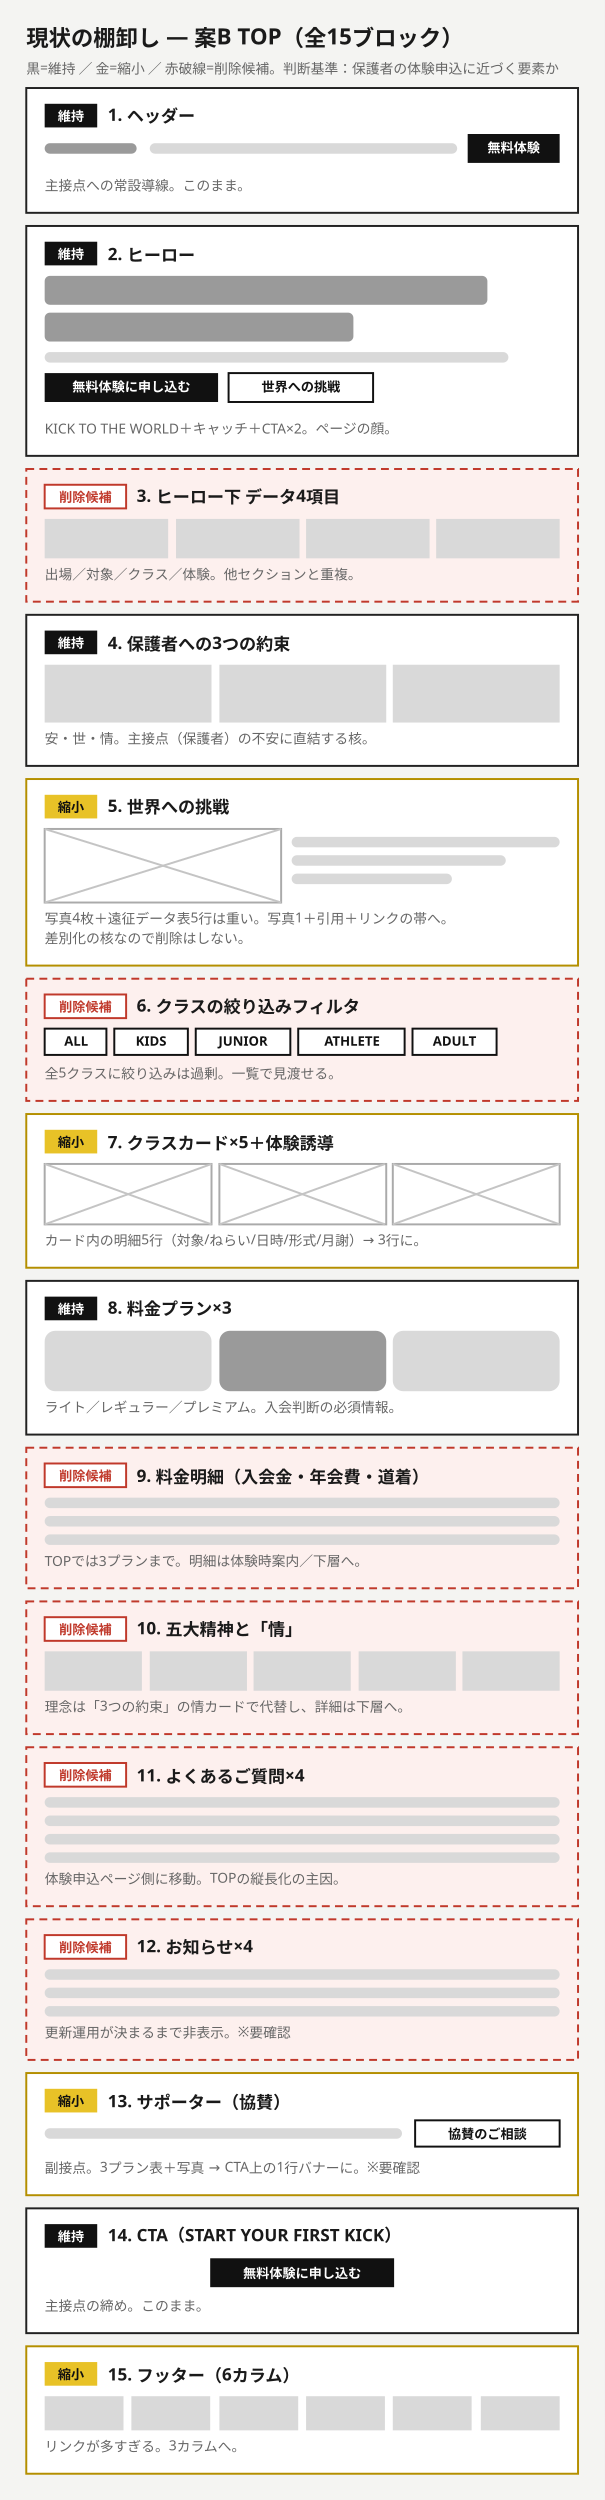
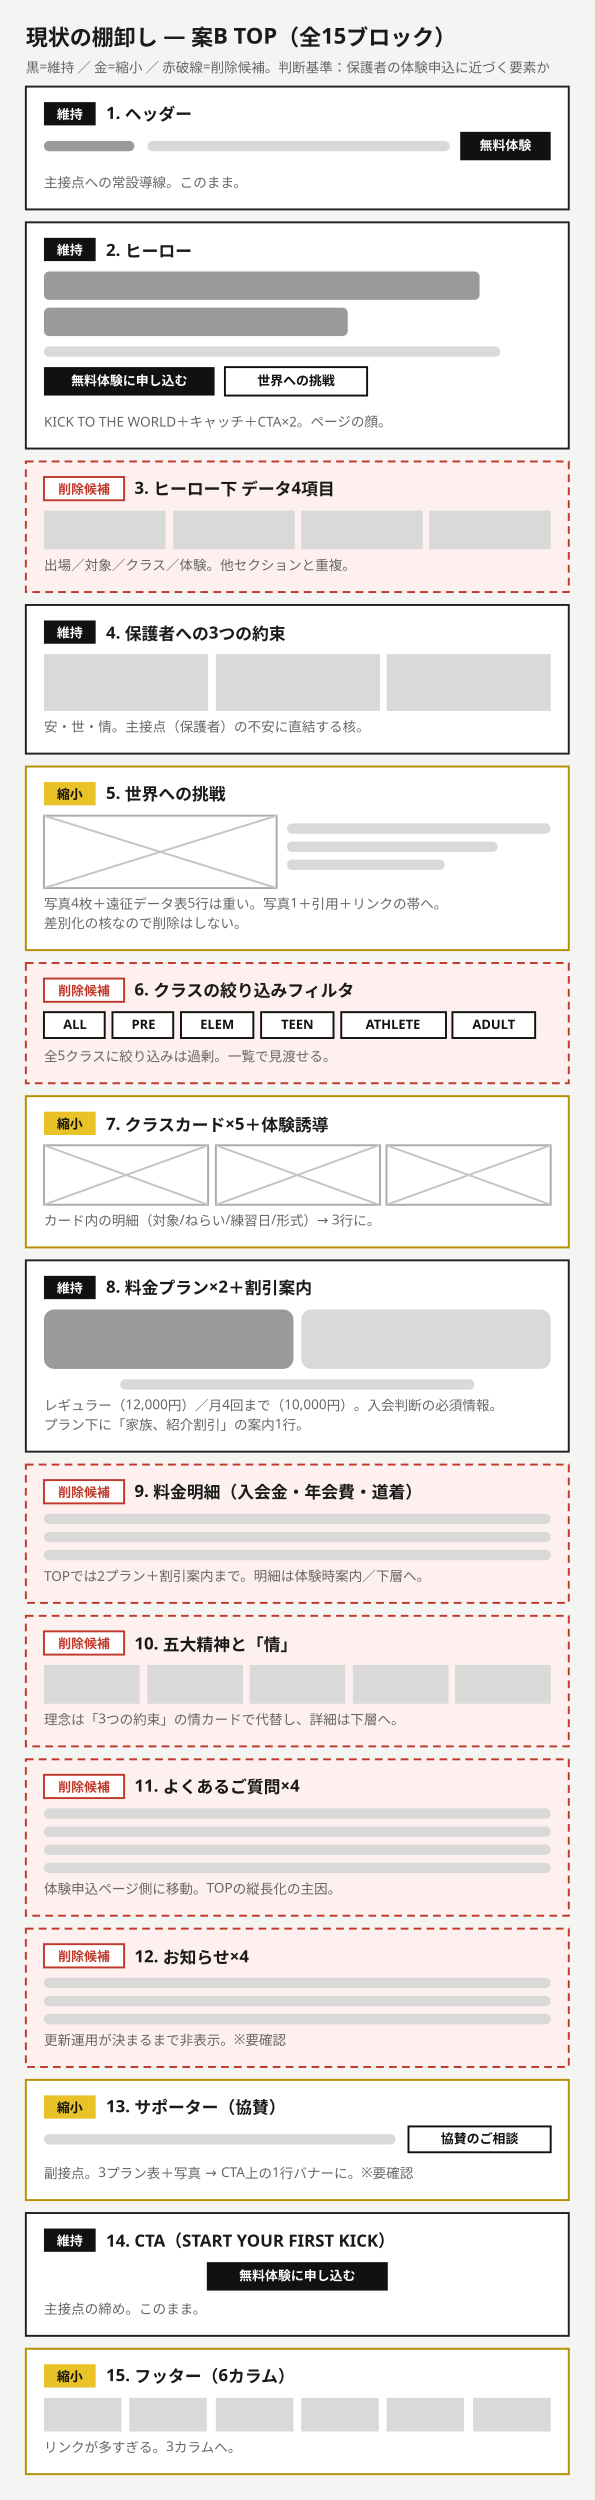
- <svg xmlns="http://www.w3.org/2000/svg" width="460" height="1903" viewBox="0 0 460 1903">
-   <rect id="背景" width="460" height="1903" fill="#f4f4f2" />
+ <svg xmlns="http://www.w3.org/2000/svg" width="460" height="1934" viewBox="0 0 460 1934">
+   <rect id="背景" width="460" height="1934" fill="#f4f4f2" />
  <g id="タイトル">
    <text x="20" y="35" font-family="Hiragino Kaku Gothic ProN, Noto Sans JP, sans-serif" font-size="17" font-weight="700" fill="#1a1a1a" text-anchor="start">現状の棚卸し — 案B TOP（全15ブロック）</text>
    <text x="20" y="56" font-family="Hiragino Kaku Gothic ProN, Noto Sans JP, sans-serif" font-size="10.5" font-weight="400" fill="#666666" text-anchor="start">黒=維持 ／ 金=縮小 ／ 赤破線=削除候補。判断基準：保護者の体験申込に近づく要素か</text>
  </g>
  <g id="1. ヘッダー">
    <rect x="20" y="67" width="420" height="95" fill="#ffffff" stroke="#222222" stroke-width="1.5" />
    <rect x="34" y="79" width="40" height="18" rx="0" fill="#111111" />
    <text x="54" y="92" font-family="Hiragino Kaku Gothic ProN, Noto Sans JP, sans-serif" font-size="10" font-weight="700" fill="#ffffff" text-anchor="middle">維持</text>
    <text x="82" y="92" font-family="Hiragino Kaku Gothic ProN, Noto Sans JP, sans-serif" font-size="13" font-weight="700" fill="#1a1a1a" text-anchor="start">1. ヘッダー</text>
    <rect x="34" y="109" width="70" height="8" rx="4" fill="#9a9a9a" />
    <rect x="114" y="109" width="234" height="8" rx="4" fill="#d9d9d9" />
    <rect x="356" y="102" width="70" height="22" rx="0" fill="#111111" />
    <text x="391" y="116" font-family="Hiragino Kaku Gothic ProN, Noto Sans JP, sans-serif" font-size="10" font-weight="700" fill="#ffffff" text-anchor="middle">無料体験</text>
    <text x="34" y="145" font-family="Hiragino Kaku Gothic ProN, Noto Sans JP, sans-serif" font-size="10.5" font-weight="400" fill="#666666" text-anchor="start">主接点への常設導線。このまま。</text>
  </g>
  <g id="2. ヒーロー">
    <rect x="20" y="172" width="420" height="175" fill="#ffffff" stroke="#222222" stroke-width="1.5" />
    <rect x="34" y="184" width="40" height="18" rx="0" fill="#111111" />
    <text x="54" y="197" font-family="Hiragino Kaku Gothic ProN, Noto Sans JP, sans-serif" font-size="10" font-weight="700" fill="#ffffff" text-anchor="middle">維持</text>
    <text x="82" y="198" font-family="Hiragino Kaku Gothic ProN, Noto Sans JP, sans-serif" font-size="13" font-weight="700" fill="#1a1a1a" text-anchor="start">2. ヒーロー</text>
    <rect x="34" y="210" width="337" height="22" rx="4" fill="#9a9a9a" />
    <rect x="34" y="238" width="235" height="22" rx="4" fill="#9a9a9a" />
    <rect x="34" y="268" width="353" height="8" rx="4" fill="#d9d9d9" />
    <rect x="34" y="284" width="132" height="22" rx="0" fill="#111111" />
    <text x="100" y="298" font-family="Hiragino Kaku Gothic ProN, Noto Sans JP, sans-serif" font-size="10" font-weight="700" fill="#ffffff" text-anchor="middle">無料体験に申し込む</text>
    <rect x="174" y="284" width="110" height="22" rx="0" fill="#ffffff" stroke="#111111" stroke-width="1.5" />
    <text x="229" y="298" font-family="Hiragino Kaku Gothic ProN, Noto Sans JP, sans-serif" font-size="10" font-weight="700" fill="#111111" text-anchor="middle">世界への挑戦</text>
    <text x="34" y="330" font-family="Hiragino Kaku Gothic ProN, Noto Sans JP, sans-serif" font-size="10.5" font-weight="400" fill="#666666" text-anchor="start">KICK TO THE WORLD＋キャッチ＋CTA×2。ページの顔。</text>
  </g>
  <g id="3. ヒーロー下 データ4項目">
    <rect x="20" y="357" width="420" height="101" fill="#fdf0ee" stroke="#c0392b" stroke-width="1.5" stroke-dasharray="6 4" />
    <rect x="34" y="369" width="62" height="18" rx="0" fill="#ffffff" stroke="#c0392b" stroke-width="1.5" />
    <text x="65" y="382" font-family="Hiragino Kaku Gothic ProN, Noto Sans JP, sans-serif" font-size="10" font-weight="700" fill="#c0392b" text-anchor="middle">削除候補</text>
    <text x="104" y="382" font-family="Hiragino Kaku Gothic ProN, Noto Sans JP, sans-serif" font-size="13" font-weight="700" fill="#1a1a1a" text-anchor="start">3. ヒーロー下 データ4項目</text>
    <rect x="34" y="395" width="94" height="30" rx="0" fill="#d9d9d9" />
    <rect x="134" y="395" width="94" height="30" rx="0" fill="#d9d9d9" />
    <rect x="233" y="395" width="94" height="30" rx="0" fill="#d9d9d9" />
    <rect x="332" y="395" width="94" height="30" rx="0" fill="#d9d9d9" />
    <text x="34" y="441" font-family="Hiragino Kaku Gothic ProN, Noto Sans JP, sans-serif" font-size="10.5" font-weight="400" fill="#666666" text-anchor="start">出場／対象／クラス／体験。他セクションと重複。</text>
  </g>
  <g id="4. 保護者への3つの約束">
    <rect x="20" y="468" width="420" height="115" fill="#ffffff" stroke="#222222" stroke-width="1.5" />
    <rect x="34" y="480" width="40" height="18" rx="0" fill="#111111" />
    <text x="54" y="493" font-family="Hiragino Kaku Gothic ProN, Noto Sans JP, sans-serif" font-size="10" font-weight="700" fill="#ffffff" text-anchor="middle">維持</text>
    <text x="82" y="494" font-family="Hiragino Kaku Gothic ProN, Noto Sans JP, sans-serif" font-size="13" font-weight="700" fill="#1a1a1a" text-anchor="start">4. 保護者への3つの約束</text>
    <rect x="34" y="506" width="127" height="44" rx="0" fill="#d9d9d9" />
    <rect x="167" y="506" width="127" height="44" rx="0" fill="#d9d9d9" />
    <rect x="299" y="506" width="127" height="44" rx="0" fill="#d9d9d9" />
    <text x="34" y="566" font-family="Hiragino Kaku Gothic ProN, Noto Sans JP, sans-serif" font-size="10.5" font-weight="400" fill="#666666" text-anchor="start">安・世・情。主接点（保護者）の不安に直結する核。</text>
  </g>
  <g id="5. 世界への挑戦">
    <rect x="20" y="593" width="420" height="142" fill="#ffffff" stroke="#b48f00" stroke-width="1.5" />
    <rect x="34" y="605" width="40" height="18" rx="0" fill="#e8c227" />
    <text x="54" y="618" font-family="Hiragino Kaku Gothic ProN, Noto Sans JP, sans-serif" font-size="10" font-weight="700" fill="#111111" text-anchor="middle">縮小</text>
    <text x="82" y="618" font-family="Hiragino Kaku Gothic ProN, Noto Sans JP, sans-serif" font-size="13" font-weight="700" fill="#1a1a1a" text-anchor="start">5. 世界への挑戦</text>
    <rect x="34" y="631" width="180" height="56" rx="0" fill="#ffffff" stroke="#aaaaaa" stroke-width="1.5" />
    <line x1="34" y1="631" x2="214" y2="687" stroke="#c4c4c4" stroke-width="1.5" />
    <line x1="214" y1="631" x2="34" y2="687" stroke="#c4c4c4" stroke-width="1.5" />
    <rect x="222" y="637" width="204" height="8" rx="4" fill="#d9d9d9" />
    <rect x="222" y="651" width="163" height="8" rx="4" fill="#d9d9d9" />
    <rect x="222" y="665" width="122" height="8" rx="4" fill="#d9d9d9" />
    <text x="34" y="703" font-family="Hiragino Kaku Gothic ProN, Noto Sans JP, sans-serif" font-size="10.5" font-weight="400" fill="#666666" text-anchor="start">写真4枚＋遠征データ表5行は重い。写真1＋引用＋リンクの帯へ。</text>
    <text x="34" y="718" font-family="Hiragino Kaku Gothic ProN, Noto Sans JP, sans-serif" font-size="10.5" font-weight="400" fill="#666666" text-anchor="start">差別化の核なので削除はしない。</text>
  </g>
  <g id="6. クラスの絞り込みフィルタ">
    <rect x="20" y="745" width="420" height="93" fill="#fdf0ee" stroke="#c0392b" stroke-width="1.5" stroke-dasharray="6 4" />
    <rect x="34" y="757" width="62" height="18" rx="0" fill="#ffffff" stroke="#c0392b" stroke-width="1.5" />
    <text x="65" y="770" font-family="Hiragino Kaku Gothic ProN, Noto Sans JP, sans-serif" font-size="10" font-weight="700" fill="#c0392b" text-anchor="middle">削除候補</text>
    <text x="104" y="770" font-family="Hiragino Kaku Gothic ProN, Noto Sans JP, sans-serif" font-size="13" font-weight="700" fill="#1a1a1a" text-anchor="start">6. クラスの絞り込みフィルタ</text>
    <rect x="34" y="783" width="47" height="20" rx="0" fill="#ffffff" stroke="#111111" stroke-width="1.5" />
    <text x="58" y="796" font-family="Hiragino Kaku Gothic ProN, Noto Sans JP, sans-serif" font-size="10" font-weight="700" fill="#111111" text-anchor="middle">ALL</text>
-     <rect x="87" y="783" width="56" height="20" rx="0" fill="#ffffff" stroke="#111111" stroke-width="1.5" />
-     <text x="115" y="796" font-family="Hiragino Kaku Gothic ProN, Noto Sans JP, sans-serif" font-size="10" font-weight="700" fill="#111111" text-anchor="middle">KIDS</text>
-     <rect x="149" y="783" width="72" height="20" rx="0" fill="#ffffff" stroke="#111111" stroke-width="1.5" />
-     <text x="185" y="796" font-family="Hiragino Kaku Gothic ProN, Noto Sans JP, sans-serif" font-size="10" font-weight="700" fill="#111111" text-anchor="middle">JUNIOR</text>
-     <rect x="227" y="783" width="81" height="20" rx="0" fill="#ffffff" stroke="#111111" stroke-width="1.5" />
-     <text x="268" y="796" font-family="Hiragino Kaku Gothic ProN, Noto Sans JP, sans-serif" font-size="10" font-weight="700" fill="#111111" text-anchor="middle">ATHLETE</text>
-     <rect x="314" y="783" width="64" height="20" rx="0" fill="#ffffff" stroke="#111111" stroke-width="1.5" />
-     <text x="346" y="796" font-family="Hiragino Kaku Gothic ProN, Noto Sans JP, sans-serif" font-size="10" font-weight="700" fill="#111111" text-anchor="middle">ADULT</text>
+     <rect x="87" y="783" width="47" height="20" rx="0" fill="#ffffff" stroke="#111111" stroke-width="1.5" />
+     <text x="111" y="796" font-family="Hiragino Kaku Gothic ProN, Noto Sans JP, sans-serif" font-size="10" font-weight="700" fill="#111111" text-anchor="middle">PRE</text>
+     <rect x="140" y="783" width="56" height="20" rx="0" fill="#ffffff" stroke="#111111" stroke-width="1.5" />
+     <text x="168" y="796" font-family="Hiragino Kaku Gothic ProN, Noto Sans JP, sans-serif" font-size="10" font-weight="700" fill="#111111" text-anchor="middle">ELEM</text>
+     <rect x="202" y="783" width="56" height="20" rx="0" fill="#ffffff" stroke="#111111" stroke-width="1.5" />
+     <text x="230" y="796" font-family="Hiragino Kaku Gothic ProN, Noto Sans JP, sans-serif" font-size="10" font-weight="700" fill="#111111" text-anchor="middle">TEEN</text>
+     <rect x="264" y="783" width="81" height="20" rx="0" fill="#ffffff" stroke="#111111" stroke-width="1.5" />
+     <text x="304" y="796" font-family="Hiragino Kaku Gothic ProN, Noto Sans JP, sans-serif" font-size="10" font-weight="700" fill="#111111" text-anchor="middle">ATHLETE</text>
+     <rect x="350" y="783" width="64" height="20" rx="0" fill="#ffffff" stroke="#111111" stroke-width="1.5" />
+     <text x="382" y="796" font-family="Hiragino Kaku Gothic ProN, Noto Sans JP, sans-serif" font-size="10" font-weight="700" fill="#111111" text-anchor="middle">ADULT</text>
    <text x="34" y="821" font-family="Hiragino Kaku Gothic ProN, Noto Sans JP, sans-serif" font-size="10.5" font-weight="400" fill="#666666" text-anchor="start">全5クラスに絞り込みは過剰。一覧で見渡せる。</text>
  </g>
  <g id="7. クラスカード×5＋体験誘導">
    <rect x="20" y="848" width="420" height="117" fill="#ffffff" stroke="#b48f00" stroke-width="1.5" />
    <rect x="34" y="860" width="40" height="18" rx="0" fill="#e8c227" />
    <text x="54" y="873" font-family="Hiragino Kaku Gothic ProN, Noto Sans JP, sans-serif" font-size="10" font-weight="700" fill="#111111" text-anchor="middle">縮小</text>
    <text x="82" y="874" font-family="Hiragino Kaku Gothic ProN, Noto Sans JP, sans-serif" font-size="13" font-weight="700" fill="#1a1a1a" text-anchor="start">7. クラスカード×5＋体験誘導</text>
    <rect x="34" y="886" width="127" height="46" rx="0" fill="#ffffff" stroke="#aaaaaa" stroke-width="1.5" />
    <line x1="34" y1="886" x2="161" y2="932" stroke="#c4c4c4" stroke-width="1.5" />
    <line x1="161" y1="886" x2="34" y2="932" stroke="#c4c4c4" stroke-width="1.5" />
    <rect x="167" y="886" width="127" height="46" rx="0" fill="#ffffff" stroke="#aaaaaa" stroke-width="1.5" />
    <line x1="167" y1="886" x2="293" y2="932" stroke="#c4c4c4" stroke-width="1.5" />
    <line x1="293" y1="886" x2="167" y2="932" stroke="#c4c4c4" stroke-width="1.5" />
    <rect x="299" y="886" width="127" height="46" rx="0" fill="#ffffff" stroke="#aaaaaa" stroke-width="1.5" />
    <line x1="299" y1="886" x2="426" y2="932" stroke="#c4c4c4" stroke-width="1.5" />
    <line x1="426" y1="886" x2="299" y2="932" stroke="#c4c4c4" stroke-width="1.5" />
-     <text x="34" y="948" font-family="Hiragino Kaku Gothic ProN, Noto Sans JP, sans-serif" font-size="10.5" font-weight="400" fill="#666666" text-anchor="start">カード内の明細5行（対象/ねらい/日時/形式/月謝）→ 3行に。</text>
+     <text x="34" y="948" font-family="Hiragino Kaku Gothic ProN, Noto Sans JP, sans-serif" font-size="10.5" font-weight="400" fill="#666666" text-anchor="start">カード内の明細（対象/ねらい/練習日/形式）→ 3行に。</text>
  </g>
-   <g id="8. 料金プラン×3">
-     <rect x="20" y="975" width="420" height="117" fill="#ffffff" stroke="#222222" stroke-width="1.5" />
+   <g id="8. 料金プラン×2＋割引案内">
+     <rect x="20" y="975" width="420" height="148" fill="#ffffff" stroke="#222222" stroke-width="1.5" />
    <rect x="34" y="987" width="40" height="18" rx="0" fill="#111111" />
    <text x="54" y="1000" font-family="Hiragino Kaku Gothic ProN, Noto Sans JP, sans-serif" font-size="10" font-weight="700" fill="#ffffff" text-anchor="middle">維持</text>
-     <text x="82" y="1000" font-family="Hiragino Kaku Gothic ProN, Noto Sans JP, sans-serif" font-size="13" font-weight="700" fill="#1a1a1a" text-anchor="start">8. 料金プラン×3</text>
-     <rect x="34" y="1013" width="127" height="46" rx="8" fill="#d9d9d9" />
-     <rect x="167" y="1013" width="127" height="46" rx="8" fill="#9a9a9a" />
-     <rect x="299" y="1013" width="127" height="46" rx="8" fill="#d9d9d9" />
-     <text x="34" y="1075" font-family="Hiragino Kaku Gothic ProN, Noto Sans JP, sans-serif" font-size="10.5" font-weight="400" fill="#666666" text-anchor="start">ライト／レギュラー／プレミアム。入会判断の必須情報。</text>
+     <text x="82" y="1000" font-family="Hiragino Kaku Gothic ProN, Noto Sans JP, sans-serif" font-size="13" font-weight="700" fill="#1a1a1a" text-anchor="start">8. 料金プラン×2＋割引案内</text>
+     <rect x="34" y="1013" width="193" height="46" rx="8" fill="#9a9a9a" />
+     <rect x="233" y="1013" width="193" height="46" rx="8" fill="#d9d9d9" />
+     <rect x="93" y="1067" width="274" height="8" rx="4" fill="#d9d9d9" />
+     <text x="34" y="1091" font-family="Hiragino Kaku Gothic ProN, Noto Sans JP, sans-serif" font-size="10.5" font-weight="400" fill="#666666" text-anchor="start">レギュラー（12,000円）／月4回まで（10,000円）。入会判断の必須情報。</text>
+     <text x="34" y="1106" font-family="Hiragino Kaku Gothic ProN, Noto Sans JP, sans-serif" font-size="10.5" font-weight="400" fill="#666666" text-anchor="start">プラン下に「家族、紹介割引」の案内1行。</text>
  </g>
  <g id="9. 料金明細（入会金・年会費・道着）">
-     <rect x="20" y="1102" width="420" height="107" fill="#fdf0ee" stroke="#c0392b" stroke-width="1.5" stroke-dasharray="6 4" />
-     <rect x="34" y="1114" width="62" height="18" rx="0" fill="#ffffff" stroke="#c0392b" stroke-width="1.5" />
-     <text x="65" y="1127" font-family="Hiragino Kaku Gothic ProN, Noto Sans JP, sans-serif" font-size="10" font-weight="700" fill="#c0392b" text-anchor="middle">削除候補</text>
-     <text x="104" y="1128" font-family="Hiragino Kaku Gothic ProN, Noto Sans JP, sans-serif" font-size="13" font-weight="700" fill="#1a1a1a" text-anchor="start">9. 料金明細（入会金・年会費・道着）</text>
-     <rect x="34" y="1140" width="392" height="8" rx="4" fill="#d9d9d9" />
-     <rect x="34" y="1154" width="392" height="8" rx="4" fill="#d9d9d9" />
-     <rect x="34" y="1168" width="392" height="8" rx="4" fill="#d9d9d9" />
-     <text x="34" y="1192" font-family="Hiragino Kaku Gothic ProN, Noto Sans JP, sans-serif" font-size="10.5" font-weight="400" fill="#666666" text-anchor="start">TOPでは3プランまで。明細は体験時案内／下層へ。</text>
+     <rect x="20" y="1133" width="420" height="107" fill="#fdf0ee" stroke="#c0392b" stroke-width="1.5" stroke-dasharray="6 4" />
+     <rect x="34" y="1145" width="62" height="18" rx="0" fill="#ffffff" stroke="#c0392b" stroke-width="1.5" />
+     <text x="65" y="1158" font-family="Hiragino Kaku Gothic ProN, Noto Sans JP, sans-serif" font-size="10" font-weight="700" fill="#c0392b" text-anchor="middle">削除候補</text>
+     <text x="104" y="1158" font-family="Hiragino Kaku Gothic ProN, Noto Sans JP, sans-serif" font-size="13" font-weight="700" fill="#1a1a1a" text-anchor="start">9. 料金明細（入会金・年会費・道着）</text>
+     <rect x="34" y="1171" width="392" height="8" rx="4" fill="#d9d9d9" />
+     <rect x="34" y="1185" width="392" height="8" rx="4" fill="#d9d9d9" />
+     <rect x="34" y="1199" width="392" height="8" rx="4" fill="#d9d9d9" />
+     <text x="34" y="1223" font-family="Hiragino Kaku Gothic ProN, Noto Sans JP, sans-serif" font-size="10.5" font-weight="400" fill="#666666" text-anchor="start">TOPでは2プラン＋割引案内まで。明細は体験時案内／下層へ。</text>
  </g>
  <g id="10. 五大精神と「情」">
-     <rect x="20" y="1219" width="420" height="101" fill="#fdf0ee" stroke="#c0392b" stroke-width="1.5" stroke-dasharray="6 4" />
-     <rect x="34" y="1231" width="62" height="18" rx="0" fill="#ffffff" stroke="#c0392b" stroke-width="1.5" />
-     <text x="65" y="1244" font-family="Hiragino Kaku Gothic ProN, Noto Sans JP, sans-serif" font-size="10" font-weight="700" fill="#c0392b" text-anchor="middle">削除候補</text>
-     <text x="104" y="1244" font-family="Hiragino Kaku Gothic ProN, Noto Sans JP, sans-serif" font-size="13" font-weight="700" fill="#1a1a1a" text-anchor="start">10. 五大精神と「情」</text>
-     <rect x="34" y="1257" width="74" height="30" rx="0" fill="#d9d9d9" />
-     <rect x="114" y="1257" width="74" height="30" rx="0" fill="#d9d9d9" />
-     <rect x="193" y="1257" width="74" height="30" rx="0" fill="#d9d9d9" />
-     <rect x="273" y="1257" width="74" height="30" rx="0" fill="#d9d9d9" />
-     <rect x="352" y="1257" width="74" height="30" rx="0" fill="#d9d9d9" />
-     <text x="34" y="1303" font-family="Hiragino Kaku Gothic ProN, Noto Sans JP, sans-serif" font-size="10.5" font-weight="400" fill="#666666" text-anchor="start">理念は「3つの約束」の情カードで代替し、詳細は下層へ。</text>
+     <rect x="20" y="1250" width="420" height="101" fill="#fdf0ee" stroke="#c0392b" stroke-width="1.5" stroke-dasharray="6 4" />
+     <rect x="34" y="1262" width="62" height="18" rx="0" fill="#ffffff" stroke="#c0392b" stroke-width="1.5" />
+     <text x="65" y="1275" font-family="Hiragino Kaku Gothic ProN, Noto Sans JP, sans-serif" font-size="10" font-weight="700" fill="#c0392b" text-anchor="middle">削除候補</text>
+     <text x="104" y="1276" font-family="Hiragino Kaku Gothic ProN, Noto Sans JP, sans-serif" font-size="13" font-weight="700" fill="#1a1a1a" text-anchor="start">10. 五大精神と「情」</text>
+     <rect x="34" y="1288" width="74" height="30" rx="0" fill="#d9d9d9" />
+     <rect x="114" y="1288" width="74" height="30" rx="0" fill="#d9d9d9" />
+     <rect x="193" y="1288" width="74" height="30" rx="0" fill="#d9d9d9" />
+     <rect x="273" y="1288" width="74" height="30" rx="0" fill="#d9d9d9" />
+     <rect x="352" y="1288" width="74" height="30" rx="0" fill="#d9d9d9" />
+     <text x="34" y="1334" font-family="Hiragino Kaku Gothic ProN, Noto Sans JP, sans-serif" font-size="10.5" font-weight="400" fill="#666666" text-anchor="start">理念は「3つの約束」の情カードで代替し、詳細は下層へ。</text>
  </g>
  <g id="11. よくあるご質問×4">
-     <rect x="20" y="1330" width="420" height="121" fill="#fdf0ee" stroke="#c0392b" stroke-width="1.5" stroke-dasharray="6 4" />
-     <rect x="34" y="1342" width="62" height="18" rx="0" fill="#ffffff" stroke="#c0392b" stroke-width="1.5" />
-     <text x="65" y="1355" font-family="Hiragino Kaku Gothic ProN, Noto Sans JP, sans-serif" font-size="10" font-weight="700" fill="#c0392b" text-anchor="middle">削除候補</text>
-     <text x="104" y="1356" font-family="Hiragino Kaku Gothic ProN, Noto Sans JP, sans-serif" font-size="13" font-weight="700" fill="#1a1a1a" text-anchor="start">11. よくあるご質問×4</text>
-     <rect x="34" y="1368" width="392" height="8" rx="4" fill="#d9d9d9" />
-     <rect x="34" y="1382" width="392" height="8" rx="4" fill="#d9d9d9" />
-     <rect x="34" y="1396" width="392" height="8" rx="4" fill="#d9d9d9" />
-     <rect x="34" y="1410" width="392" height="8" rx="4" fill="#d9d9d9" />
-     <text x="34" y="1434" font-family="Hiragino Kaku Gothic ProN, Noto Sans JP, sans-serif" font-size="10.5" font-weight="400" fill="#666666" text-anchor="start">体験申込ページ側に移動。TOPの縦長化の主因。</text>
+     <rect x="20" y="1361" width="420" height="121" fill="#fdf0ee" stroke="#c0392b" stroke-width="1.5" stroke-dasharray="6 4" />
+     <rect x="34" y="1373" width="62" height="18" rx="0" fill="#ffffff" stroke="#c0392b" stroke-width="1.5" />
+     <text x="65" y="1386" font-family="Hiragino Kaku Gothic ProN, Noto Sans JP, sans-serif" font-size="10" font-weight="700" fill="#c0392b" text-anchor="middle">削除候補</text>
+     <text x="104" y="1386" font-family="Hiragino Kaku Gothic ProN, Noto Sans JP, sans-serif" font-size="13" font-weight="700" fill="#1a1a1a" text-anchor="start">11. よくあるご質問×4</text>
+     <rect x="34" y="1399" width="392" height="8" rx="4" fill="#d9d9d9" />
+     <rect x="34" y="1413" width="392" height="8" rx="4" fill="#d9d9d9" />
+     <rect x="34" y="1427" width="392" height="8" rx="4" fill="#d9d9d9" />
+     <rect x="34" y="1441" width="392" height="8" rx="4" fill="#d9d9d9" />
+     <text x="34" y="1465" font-family="Hiragino Kaku Gothic ProN, Noto Sans JP, sans-serif" font-size="10.5" font-weight="400" fill="#666666" text-anchor="start">体験申込ページ側に移動。TOPの縦長化の主因。</text>
  </g>
  <g id="12. お知らせ×4">
-     <rect x="20" y="1461" width="420" height="107" fill="#fdf0ee" stroke="#c0392b" stroke-width="1.5" stroke-dasharray="6 4" />
-     <rect x="34" y="1473" width="62" height="18" rx="0" fill="#ffffff" stroke="#c0392b" stroke-width="1.5" />
-     <text x="65" y="1486" font-family="Hiragino Kaku Gothic ProN, Noto Sans JP, sans-serif" font-size="10" font-weight="700" fill="#c0392b" text-anchor="middle">削除候補</text>
-     <text x="104" y="1486" font-family="Hiragino Kaku Gothic ProN, Noto Sans JP, sans-serif" font-size="13" font-weight="700" fill="#1a1a1a" text-anchor="start">12. お知らせ×4</text>
-     <rect x="34" y="1499" width="392" height="8" rx="4" fill="#d9d9d9" />
-     <rect x="34" y="1513" width="392" height="8" rx="4" fill="#d9d9d9" />
-     <rect x="34" y="1527" width="392" height="8" rx="4" fill="#d9d9d9" />
-     <text x="34" y="1551" font-family="Hiragino Kaku Gothic ProN, Noto Sans JP, sans-serif" font-size="10.5" font-weight="400" fill="#666666" text-anchor="start">更新運用が決まるまで非表示。※要確認</text>
+     <rect x="20" y="1492" width="420" height="107" fill="#fdf0ee" stroke="#c0392b" stroke-width="1.5" stroke-dasharray="6 4" />
+     <rect x="34" y="1504" width="62" height="18" rx="0" fill="#ffffff" stroke="#c0392b" stroke-width="1.5" />
+     <text x="65" y="1517" font-family="Hiragino Kaku Gothic ProN, Noto Sans JP, sans-serif" font-size="10" font-weight="700" fill="#c0392b" text-anchor="middle">削除候補</text>
+     <text x="104" y="1518" font-family="Hiragino Kaku Gothic ProN, Noto Sans JP, sans-serif" font-size="13" font-weight="700" fill="#1a1a1a" text-anchor="start">12. お知らせ×4</text>
+     <rect x="34" y="1530" width="392" height="8" rx="4" fill="#d9d9d9" />
+     <rect x="34" y="1544" width="392" height="8" rx="4" fill="#d9d9d9" />
+     <rect x="34" y="1558" width="392" height="8" rx="4" fill="#d9d9d9" />
+     <text x="34" y="1582" font-family="Hiragino Kaku Gothic ProN, Noto Sans JP, sans-serif" font-size="10.5" font-weight="400" fill="#666666" text-anchor="start">更新運用が決まるまで非表示。※要確認</text>
  </g>
  <g id="13. サポーター（協賛）">
-     <rect x="20" y="1578" width="420" height="93" fill="#ffffff" stroke="#b48f00" stroke-width="1.5" />
-     <rect x="34" y="1590" width="40" height="18" rx="0" fill="#e8c227" />
-     <text x="54" y="1603" font-family="Hiragino Kaku Gothic ProN, Noto Sans JP, sans-serif" font-size="10" font-weight="700" fill="#111111" text-anchor="middle">縮小</text>
-     <text x="82" y="1604" font-family="Hiragino Kaku Gothic ProN, Noto Sans JP, sans-serif" font-size="13" font-weight="700" fill="#1a1a1a" text-anchor="start">13. サポーター（協賛）</text>
-     <rect x="34" y="1620" width="272" height="8" rx="4" fill="#d9d9d9" />
-     <rect x="316" y="1614" width="110" height="20" rx="0" fill="#ffffff" stroke="#111111" stroke-width="1.5" />
-     <text x="371" y="1628" font-family="Hiragino Kaku Gothic ProN, Noto Sans JP, sans-serif" font-size="10" font-weight="700" fill="#111111" text-anchor="middle">協賛のご相談</text>
-     <text x="34" y="1654" font-family="Hiragino Kaku Gothic ProN, Noto Sans JP, sans-serif" font-size="10.5" font-weight="400" fill="#666666" text-anchor="start">副接点。3プラン表＋写真 → CTA上の1行バナーに。※要確認</text>
+     <rect x="20" y="1609" width="420" height="93" fill="#ffffff" stroke="#b48f00" stroke-width="1.5" />
+     <rect x="34" y="1621" width="40" height="18" rx="0" fill="#e8c227" />
+     <text x="54" y="1634" font-family="Hiragino Kaku Gothic ProN, Noto Sans JP, sans-serif" font-size="10" font-weight="700" fill="#111111" text-anchor="middle">縮小</text>
+     <text x="82" y="1634" font-family="Hiragino Kaku Gothic ProN, Noto Sans JP, sans-serif" font-size="13" font-weight="700" fill="#1a1a1a" text-anchor="start">13. サポーター（協賛）</text>
+     <rect x="34" y="1651" width="272" height="8" rx="4" fill="#d9d9d9" />
+     <rect x="316" y="1645" width="110" height="20" rx="0" fill="#ffffff" stroke="#111111" stroke-width="1.5" />
+     <text x="371" y="1658" font-family="Hiragino Kaku Gothic ProN, Noto Sans JP, sans-serif" font-size="10" font-weight="700" fill="#111111" text-anchor="middle">協賛のご相談</text>
+     <text x="34" y="1685" font-family="Hiragino Kaku Gothic ProN, Noto Sans JP, sans-serif" font-size="10.5" font-weight="400" fill="#666666" text-anchor="start">副接点。3プラン表＋写真 → CTA上の1行バナーに。※要確認</text>
  </g>
  <g id="14. CTA（START YOUR FIRST KICK）">
-     <rect x="20" y="1681" width="420" height="95" fill="#ffffff" stroke="#222222" stroke-width="1.5" />
-     <rect x="34" y="1693" width="40" height="18" rx="0" fill="#111111" />
-     <text x="54" y="1706" font-family="Hiragino Kaku Gothic ProN, Noto Sans JP, sans-serif" font-size="10" font-weight="700" fill="#ffffff" text-anchor="middle">維持</text>
-     <text x="82" y="1706" font-family="Hiragino Kaku Gothic ProN, Noto Sans JP, sans-serif" font-size="13" font-weight="700" fill="#1a1a1a" text-anchor="start">14. CTA（START YOUR FIRST KICK）</text>
-     <rect x="160" y="1719" width="140" height="22" rx="0" fill="#111111" />
-     <text x="230" y="1734" font-family="Hiragino Kaku Gothic ProN, Noto Sans JP, sans-serif" font-size="10" font-weight="700" fill="#ffffff" text-anchor="middle">無料体験に申し込む</text>
-     <text x="34" y="1759" font-family="Hiragino Kaku Gothic ProN, Noto Sans JP, sans-serif" font-size="10.5" font-weight="400" fill="#666666" text-anchor="start">主接点の締め。このまま。</text>
+     <rect x="20" y="1712" width="420" height="95" fill="#ffffff" stroke="#222222" stroke-width="1.5" />
+     <rect x="34" y="1724" width="40" height="18" rx="0" fill="#111111" />
+     <text x="54" y="1737" font-family="Hiragino Kaku Gothic ProN, Noto Sans JP, sans-serif" font-size="10" font-weight="700" fill="#ffffff" text-anchor="middle">維持</text>
+     <text x="82" y="1738" font-family="Hiragino Kaku Gothic ProN, Noto Sans JP, sans-serif" font-size="13" font-weight="700" fill="#1a1a1a" text-anchor="start">14. CTA（START YOUR FIRST KICK）</text>
+     <rect x="160" y="1750" width="140" height="22" rx="0" fill="#111111" />
+     <text x="230" y="1764" font-family="Hiragino Kaku Gothic ProN, Noto Sans JP, sans-serif" font-size="10" font-weight="700" fill="#ffffff" text-anchor="middle">無料体験に申し込む</text>
+     <text x="34" y="1790" font-family="Hiragino Kaku Gothic ProN, Noto Sans JP, sans-serif" font-size="10.5" font-weight="400" fill="#666666" text-anchor="start">主接点の締め。このまま。</text>
  </g>
  <g id="15. フッター（6カラム）">
-     <rect x="20" y="1786" width="420" height="97" fill="#ffffff" stroke="#b48f00" stroke-width="1.5" />
-     <rect x="34" y="1798" width="40" height="18" rx="0" fill="#e8c227" />
-     <text x="54" y="1811" font-family="Hiragino Kaku Gothic ProN, Noto Sans JP, sans-serif" font-size="10" font-weight="700" fill="#111111" text-anchor="middle">縮小</text>
-     <text x="82" y="1812" font-family="Hiragino Kaku Gothic ProN, Noto Sans JP, sans-serif" font-size="13" font-weight="700" fill="#1a1a1a" text-anchor="start">15. フッター（6カラム）</text>
-     <rect x="34" y="1824" width="60" height="26" rx="0" fill="#d9d9d9" />
-     <rect x="100" y="1824" width="60" height="26" rx="0" fill="#d9d9d9" />
-     <rect x="167" y="1824" width="60" height="26" rx="0" fill="#d9d9d9" />
-     <rect x="233" y="1824" width="60" height="26" rx="0" fill="#d9d9d9" />
-     <rect x="299" y="1824" width="60" height="26" rx="0" fill="#d9d9d9" />
-     <rect x="366" y="1824" width="60" height="26" rx="0" fill="#d9d9d9" />
-     <text x="34" y="1866" font-family="Hiragino Kaku Gothic ProN, Noto Sans JP, sans-serif" font-size="10.5" font-weight="400" fill="#666666" text-anchor="start">リンクが多すぎる。3カラムへ。</text>
+     <rect x="20" y="1817" width="420" height="97" fill="#ffffff" stroke="#b48f00" stroke-width="1.5" />
+     <rect x="34" y="1829" width="40" height="18" rx="0" fill="#e8c227" />
+     <text x="54" y="1842" font-family="Hiragino Kaku Gothic ProN, Noto Sans JP, sans-serif" font-size="10" font-weight="700" fill="#111111" text-anchor="middle">縮小</text>
+     <text x="82" y="1842" font-family="Hiragino Kaku Gothic ProN, Noto Sans JP, sans-serif" font-size="13" font-weight="700" fill="#1a1a1a" text-anchor="start">15. フッター（6カラム）</text>
+     <rect x="34" y="1855" width="60" height="26" rx="0" fill="#d9d9d9" />
+     <rect x="100" y="1855" width="60" height="26" rx="0" fill="#d9d9d9" />
+     <rect x="167" y="1855" width="60" height="26" rx="0" fill="#d9d9d9" />
+     <rect x="233" y="1855" width="60" height="26" rx="0" fill="#d9d9d9" />
+     <rect x="299" y="1855" width="60" height="26" rx="0" fill="#d9d9d9" />
+     <rect x="366" y="1855" width="60" height="26" rx="0" fill="#d9d9d9" />
+     <text x="34" y="1897" font-family="Hiragino Kaku Gothic ProN, Noto Sans JP, sans-serif" font-size="10.5" font-weight="400" fill="#666666" text-anchor="start">リンクが多すぎる。3カラムへ。</text>
  </g>
</svg>
